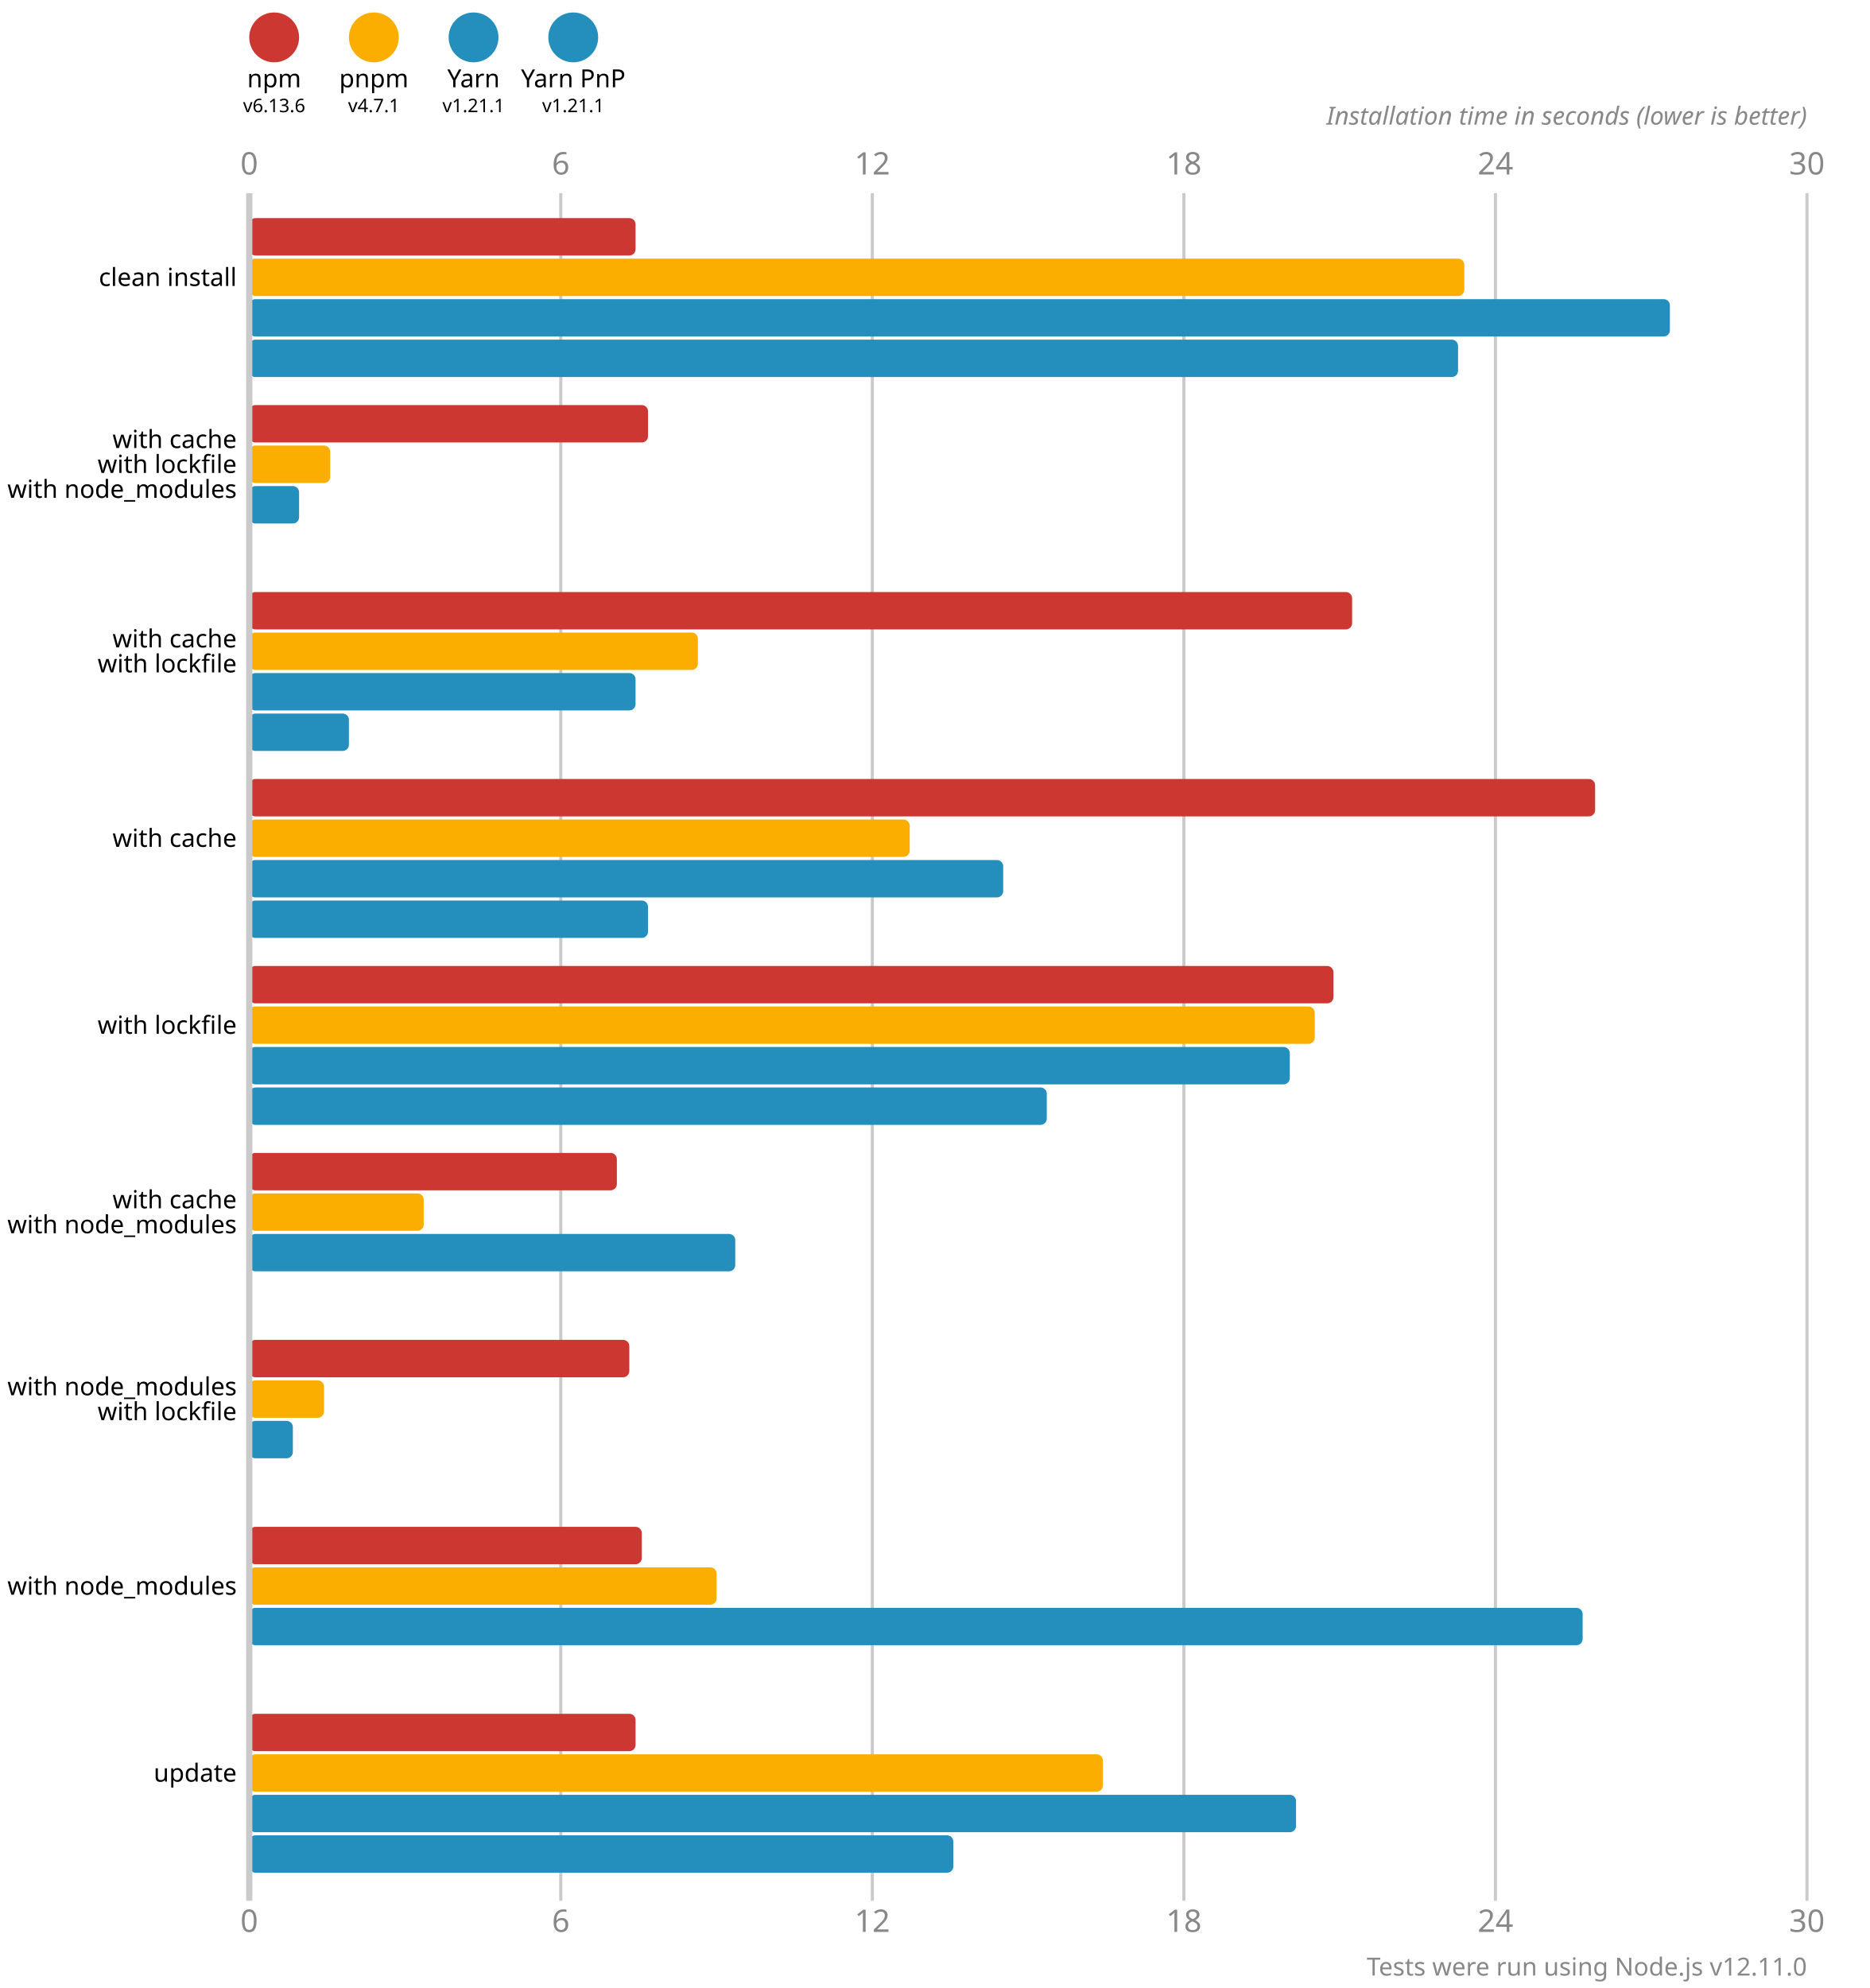
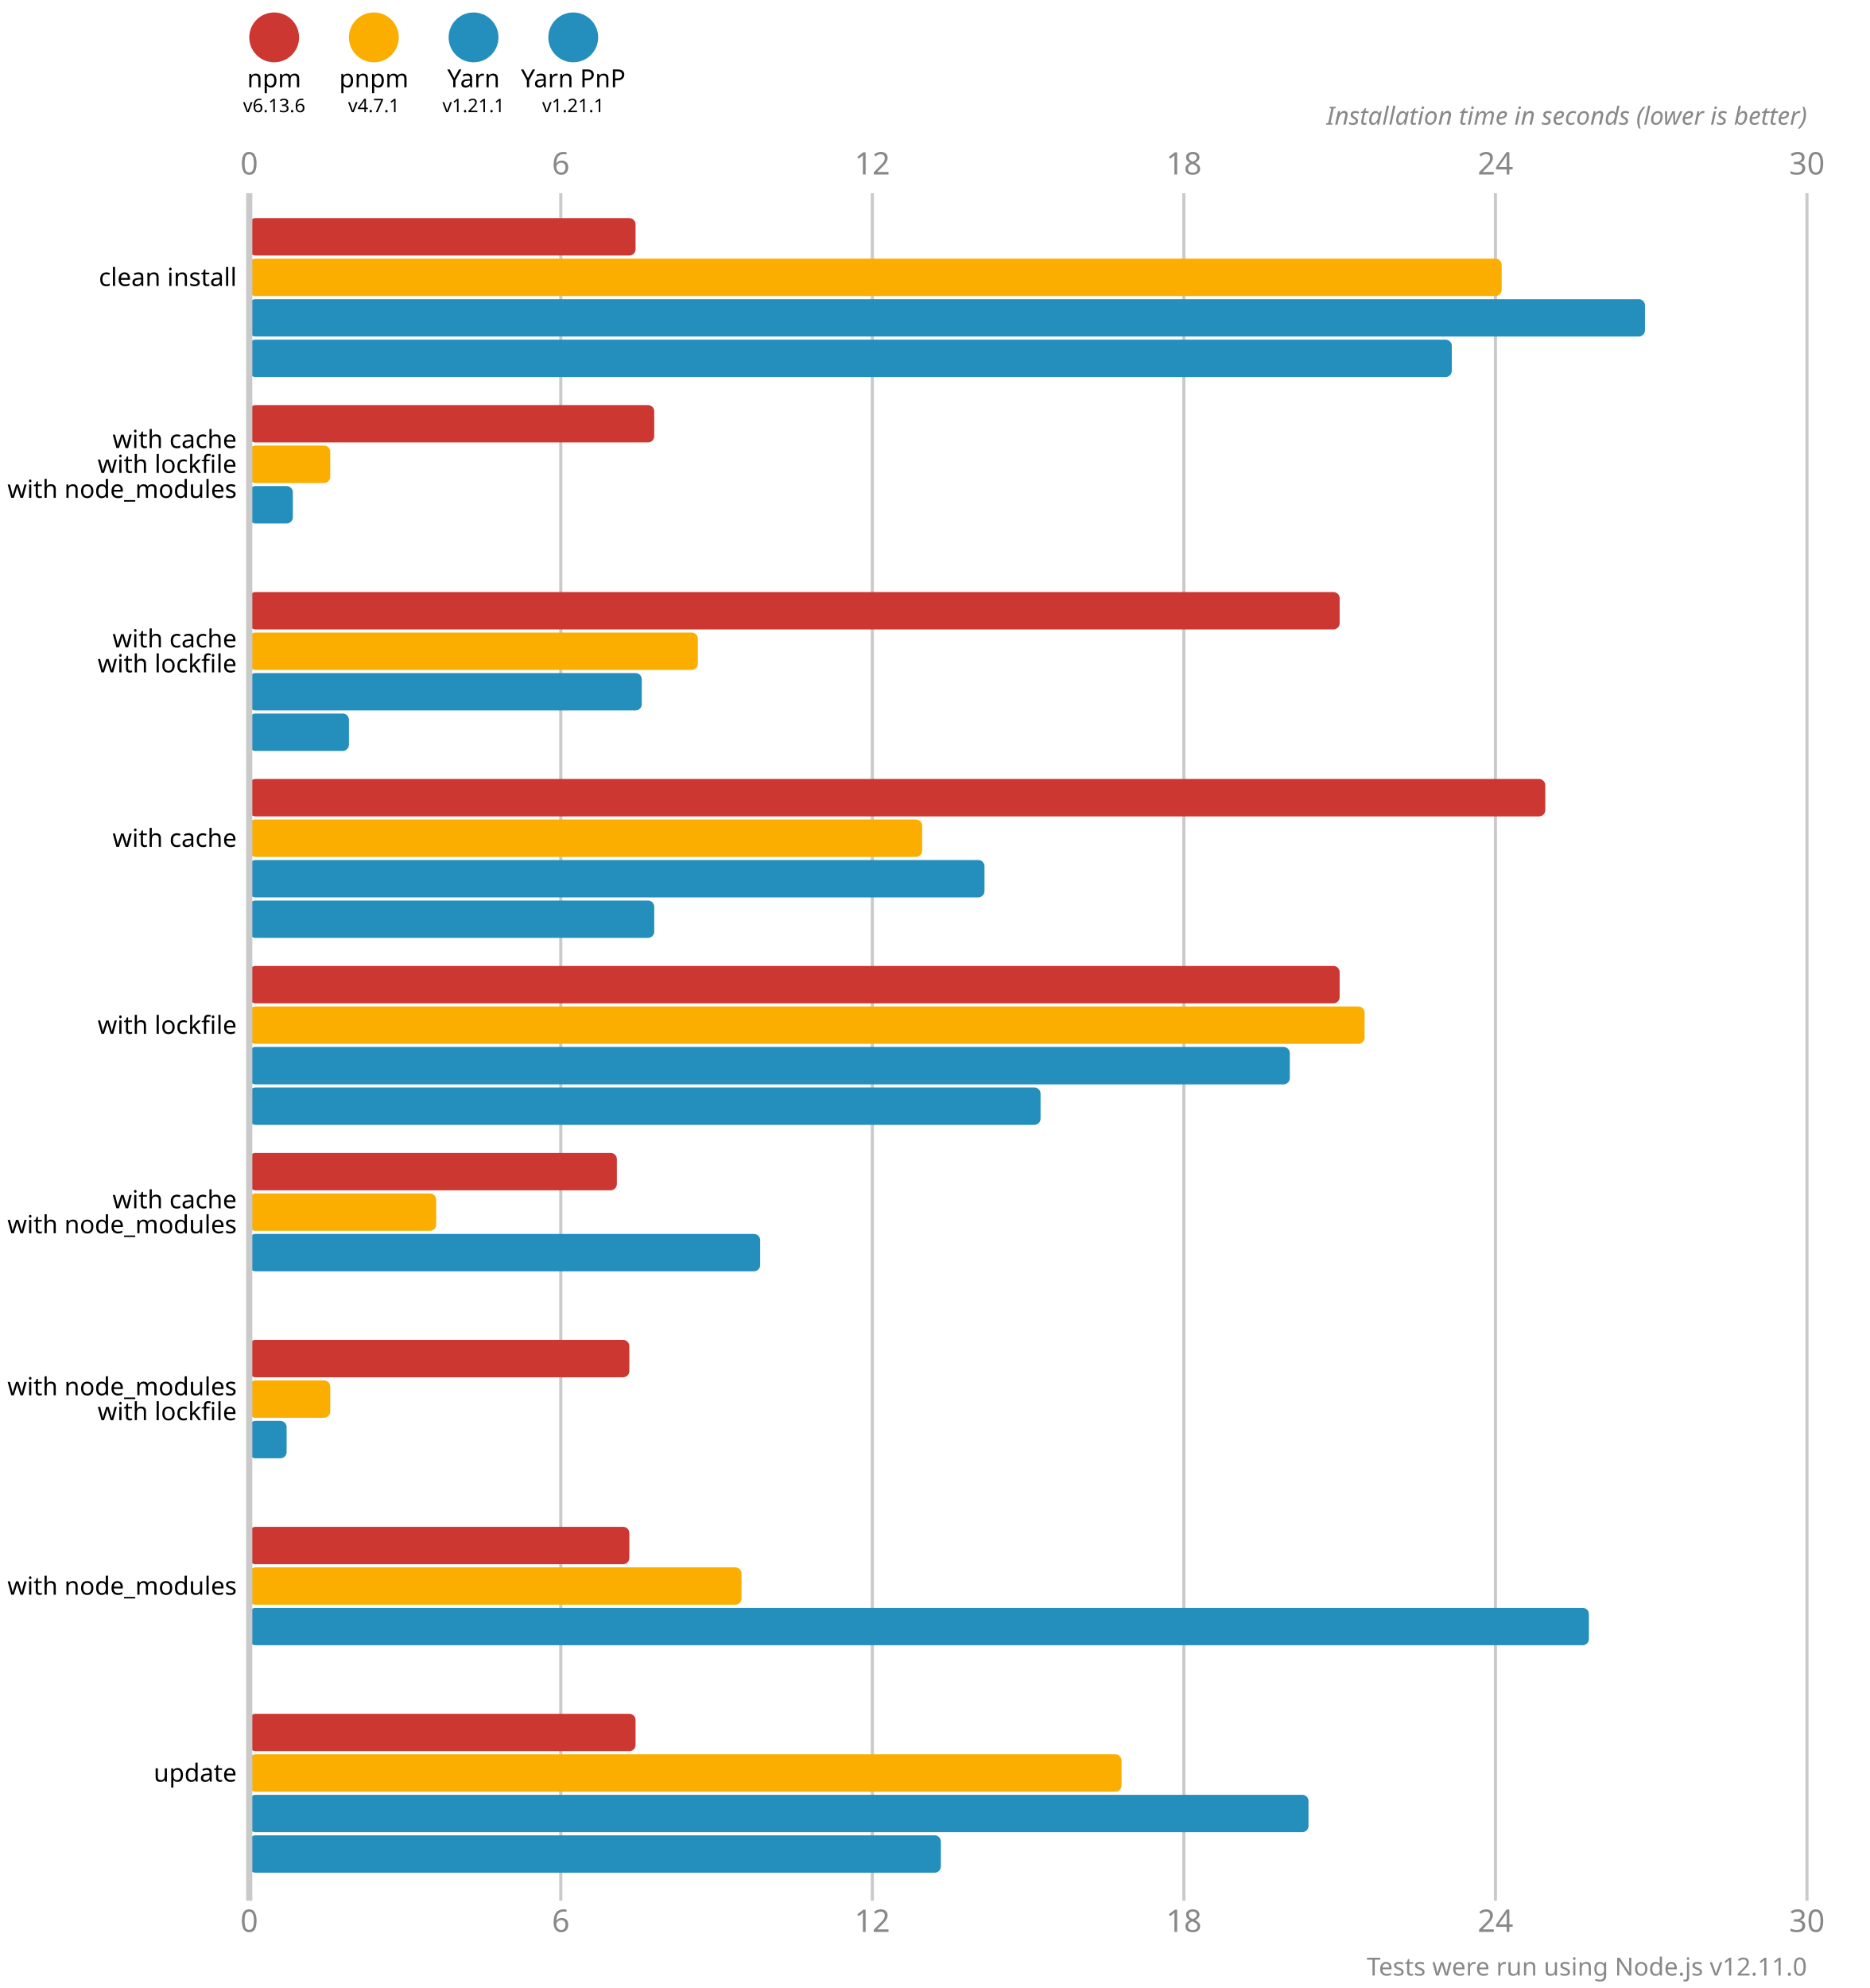
<svg xmlns="http://www.w3.org/2000/svg" version="1.1" viewBox="0 0 300 319">
  <style>
    .font { font-family: sans-serif; }
    .s3 { font-size: 3px; }
    .s4 { font-size: 4px; }
    .s5 { font-size: 5px; }
    .line { stroke: #cacaca; }
    .width { stroke-width: 0.5; }
    .text { fill: #888; }
  </style>
  <circle cx="44" cy="6" r="4" fill="#cd3731" />
  <text x="44" y="14" class="font s4" text-anchor="middle">npm</text>
  <text x="44" y="18" class="font s3" text-anchor="middle">v6.13.6</text>
  <circle cx="60" cy="6" r="4" fill="#fbae00" />
  <text x="60" y="14" class="font s4" text-anchor="middle">pnpm</text>
  <text x="60" y="18" class="font s3" text-anchor="middle">v4.7.1</text>
  <circle cx="76" cy="6" r="4" fill="#248ebd" />
  <text x="76" y="14" class="font s4" text-anchor="middle">Yarn</text>
  <text x="76" y="18" class="font s3" text-anchor="middle">v1.21.1</text>
  <circle cx="92" cy="6" r="4" fill="#248ebd" />
  <text x="92" y="14" class="font s4" text-anchor="middle">Yarn PnP</text>
  <text x="92" y="18" class="font s3" text-anchor="middle">v1.21.1</text>
  <text x="40" y="28" class="font s5 text" text-anchor="middle">0</text>
  <text x="40" y="310" class="font s5 text" text-anchor="middle">0</text>
  <line x1="90" y1="31" x2="90" y2="305" class="line width" />
  <text x="90" y="28" class="font s5 text" text-anchor="middle">6</text>
  <text x="90" y="310" class="font s5 text" text-anchor="middle">6</text>
  <line x1="140" y1="31" x2="140" y2="305" class="line width" />
  <text x="140" y="28" class="font s5 text" text-anchor="middle">12</text>
  <text x="140" y="310" class="font s5 text" text-anchor="middle">12</text>
  <line x1="190" y1="31" x2="190" y2="305" class="line width" />
  <text x="190" y="28" class="font s5 text" text-anchor="middle">18</text>
  <text x="190" y="310" class="font s5 text" text-anchor="middle">18</text>
  <line x1="240" y1="31" x2="240" y2="305" class="line width" />
  <text x="240" y="28" class="font s5 text" text-anchor="middle">24</text>
  <text x="240" y="310" class="font s5 text" text-anchor="middle">24</text>
  <line x1="290" y1="31" x2="290" y2="305" class="line width" />
  <text x="290" y="28" class="font s5 text" text-anchor="middle">30</text>
  <text x="290" y="310" class="font s5 text" text-anchor="middle">30</text>
  <text x="290" y="20" class="font s4 text" font-style="italic" text-anchor="end">Installation time in seconds (lower is better)</text>
  <rect x="40" y="35" width="62" height="6" fill="#cd3731" rx="1" ry="1" />
-   <rect x="40" y="41.5" width="195" height="6" fill="#fbae00" rx="1" ry="1" />
-   <rect x="40" y="48" width="228" height="6" fill="#248ebd" rx="1" ry="1" />
-   <rect x="40" y="54.5" width="194" height="6" fill="#248ebd" rx="1" ry="1" />
-   <rect x="40" y="65" width="64" height="6" fill="#cd3731" rx="1" ry="1" />
+   <rect x="40" y="41.5" width="201" height="6" fill="#fbae00" rx="1" ry="1" />
+   <rect x="40" y="48" width="224" height="6" fill="#248ebd" rx="1" ry="1" />
+   <rect x="40" y="54.5" width="193" height="6" fill="#248ebd" rx="1" ry="1" />
+   <rect x="40" y="65" width="65" height="6" fill="#cd3731" rx="1" ry="1" />
  <rect x="40" y="71.5" width="13" height="6" fill="#fbae00" rx="1" ry="1" />
-   <rect x="40" y="78" width="8" height="6" fill="#248ebd" rx="1" ry="1" />
+   <rect x="40" y="78" width="7" height="6" fill="#248ebd" rx="1" ry="1" />
  <rect x="40" y="84.5" width="0" height="6" fill="#248ebd" rx="1" ry="1" />
-   <rect x="40" y="95" width="177" height="6" fill="#cd3731" rx="1" ry="1" />
+   <rect x="40" y="95" width="175" height="6" fill="#cd3731" rx="1" ry="1" />
  <rect x="40" y="101.5" width="72" height="6" fill="#fbae00" rx="1" ry="1" />
-   <rect x="40" y="108" width="62" height="6" fill="#248ebd" rx="1" ry="1" />
+   <rect x="40" y="108" width="63" height="6" fill="#248ebd" rx="1" ry="1" />
  <rect x="40" y="114.5" width="16" height="6" fill="#248ebd" rx="1" ry="1" />
-   <rect x="40" y="125" width="216" height="6" fill="#cd3731" rx="1" ry="1" />
-   <rect x="40" y="131.5" width="106" height="6" fill="#fbae00" rx="1" ry="1" />
-   <rect x="40" y="138" width="121" height="6" fill="#248ebd" rx="1" ry="1" />
-   <rect x="40" y="144.5" width="64" height="6" fill="#248ebd" rx="1" ry="1" />
-   <rect x="40" y="155" width="174" height="6" fill="#cd3731" rx="1" ry="1" />
-   <rect x="40" y="161.5" width="171" height="6" fill="#fbae00" rx="1" ry="1" />
+   <rect x="40" y="125" width="208" height="6" fill="#cd3731" rx="1" ry="1" />
+   <rect x="40" y="131.5" width="108" height="6" fill="#fbae00" rx="1" ry="1" />
+   <rect x="40" y="138" width="118" height="6" fill="#248ebd" rx="1" ry="1" />
+   <rect x="40" y="144.5" width="65" height="6" fill="#248ebd" rx="1" ry="1" />
+   <rect x="40" y="155" width="175" height="6" fill="#cd3731" rx="1" ry="1" />
+   <rect x="40" y="161.5" width="179" height="6" fill="#fbae00" rx="1" ry="1" />
  <rect x="40" y="168" width="167" height="6" fill="#248ebd" rx="1" ry="1" />
-   <rect x="40" y="174.5" width="128" height="6" fill="#248ebd" rx="1" ry="1" />
+   <rect x="40" y="174.5" width="127" height="6" fill="#248ebd" rx="1" ry="1" />
  <rect x="40" y="185" width="59" height="6" fill="#cd3731" rx="1" ry="1" />
-   <rect x="40" y="191.5" width="28" height="6" fill="#fbae00" rx="1" ry="1" />
-   <rect x="40" y="198" width="78" height="6" fill="#248ebd" rx="1" ry="1" />
+   <rect x="40" y="191.5" width="30" height="6" fill="#fbae00" rx="1" ry="1" />
+   <rect x="40" y="198" width="82" height="6" fill="#248ebd" rx="1" ry="1" />
  <rect x="40" y="204.5" width="0" height="6" fill="#248ebd" rx="1" ry="1" />
  <rect x="40" y="215" width="61" height="6" fill="#cd3731" rx="1" ry="1" />
-   <rect x="40" y="221.5" width="12" height="6" fill="#fbae00" rx="1" ry="1" />
-   <rect x="40" y="228" width="7" height="6" fill="#248ebd" rx="1" ry="1" />
+   <rect x="40" y="221.5" width="13" height="6" fill="#fbae00" rx="1" ry="1" />
+   <rect x="40" y="228" width="6" height="6" fill="#248ebd" rx="1" ry="1" />
  <rect x="40" y="234.5" width="0" height="6" fill="#248ebd" rx="1" ry="1" />
-   <rect x="40" y="245" width="63" height="6" fill="#cd3731" rx="1" ry="1" />
-   <rect x="40" y="251.5" width="75" height="6" fill="#fbae00" rx="1" ry="1" />
-   <rect x="40" y="258" width="214" height="6" fill="#248ebd" rx="1" ry="1" />
+   <rect x="40" y="245" width="61" height="6" fill="#cd3731" rx="1" ry="1" />
+   <rect x="40" y="251.5" width="79" height="6" fill="#fbae00" rx="1" ry="1" />
+   <rect x="40" y="258" width="215" height="6" fill="#248ebd" rx="1" ry="1" />
  <rect x="40" y="264.5" width="0" height="6" fill="#248ebd" rx="1" ry="1" />
  <rect x="40" y="275" width="62" height="6" fill="#cd3731" rx="1" ry="1" />
-   <rect x="40" y="281.5" width="137" height="6" fill="#fbae00" rx="1" ry="1" />
-   <rect x="40" y="288" width="168" height="6" fill="#248ebd" rx="1" ry="1" />
-   <rect x="40" y="294.5" width="113" height="6" fill="#248ebd" rx="1" ry="1" />
+   <rect x="40" y="281.5" width="140" height="6" fill="#fbae00" rx="1" ry="1" />
+   <rect x="40" y="288" width="170" height="6" fill="#248ebd" rx="1" ry="1" />
+   <rect x="40" y="294.5" width="111" height="6" fill="#248ebd" rx="1" ry="1" />
  <line x1="40" y1="31" x2="40" y2="305" class="line" />
  <text x="38" y="44.5" class="font s4" dominant-baseline="middle" text-anchor="end">clean install</text>
  <text x="38" y="70.5" class="font s4" dominant-baseline="middle" text-anchor="end">with cache</text>
  <text x="38" y="74.5" class="font s4" dominant-baseline="middle" text-anchor="end">with lockfile</text>
  <text x="38" y="78.5" class="font s4" dominant-baseline="middle" text-anchor="end">with node_modules</text>
  <text x="38" y="102.5" class="font s4" dominant-baseline="middle" text-anchor="end">with cache</text>
  <text x="38" y="106.5" class="font s4" dominant-baseline="middle" text-anchor="end">with lockfile</text>
  <text x="38" y="134.5" class="font s4" dominant-baseline="middle" text-anchor="end">with cache</text>
  <text x="38" y="164.5" class="font s4" dominant-baseline="middle" text-anchor="end">with lockfile</text>
  <text x="38" y="192.5" class="font s4" dominant-baseline="middle" text-anchor="end">with cache</text>
  <text x="38" y="196.5" class="font s4" dominant-baseline="middle" text-anchor="end">with node_modules</text>
  <text x="38" y="222.5" class="font s4" dominant-baseline="middle" text-anchor="end">with node_modules</text>
  <text x="38" y="226.5" class="font s4" dominant-baseline="middle" text-anchor="end">with lockfile</text>
  <text x="38" y="254.5" class="font s4" dominant-baseline="middle" text-anchor="end">with node_modules</text>
  <text x="38" y="284.5" class="font s4" dominant-baseline="middle" text-anchor="end">update</text>
  <text x="290" y="317" class="font s4 text" text-anchor="end">Tests were run using Node.js v12.11.0</text>
</svg>
